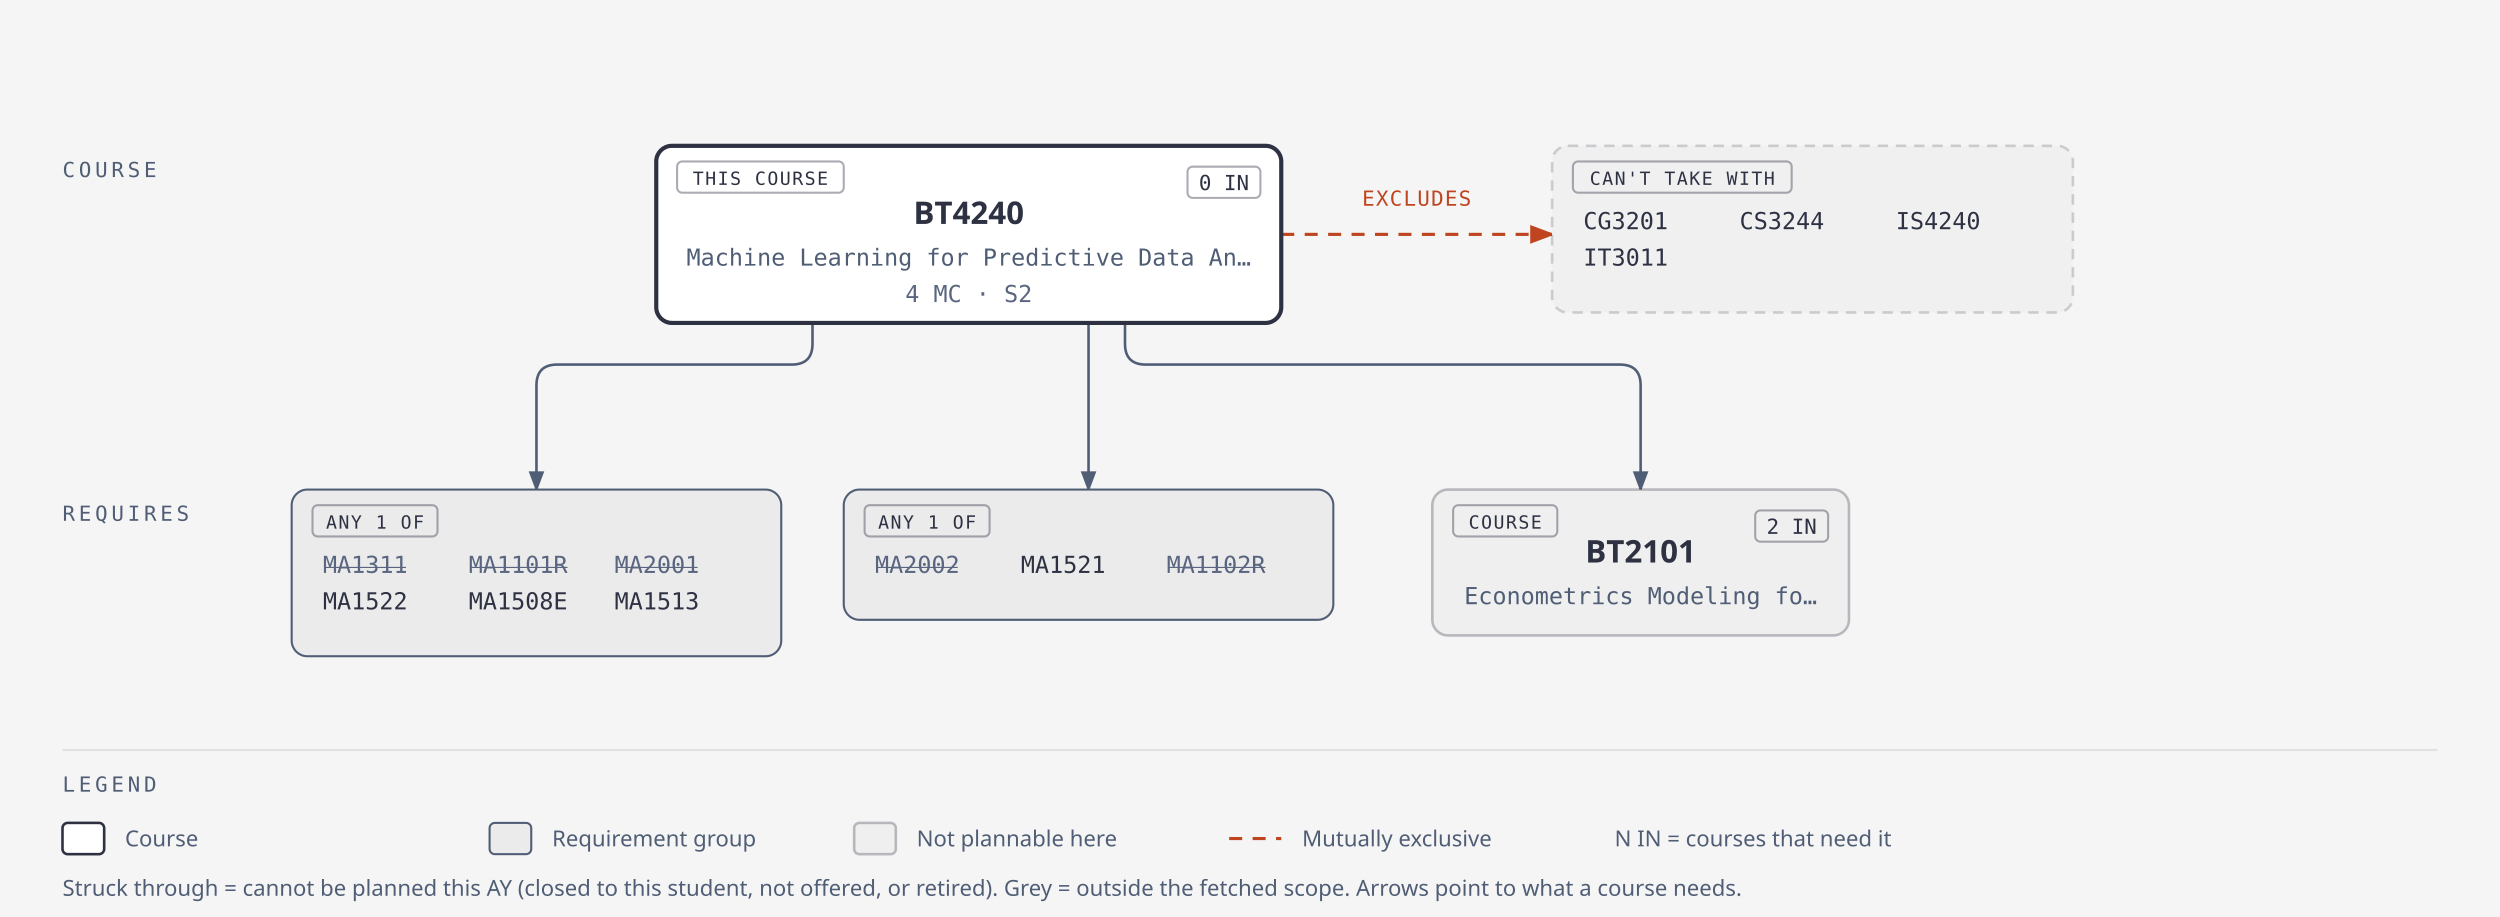
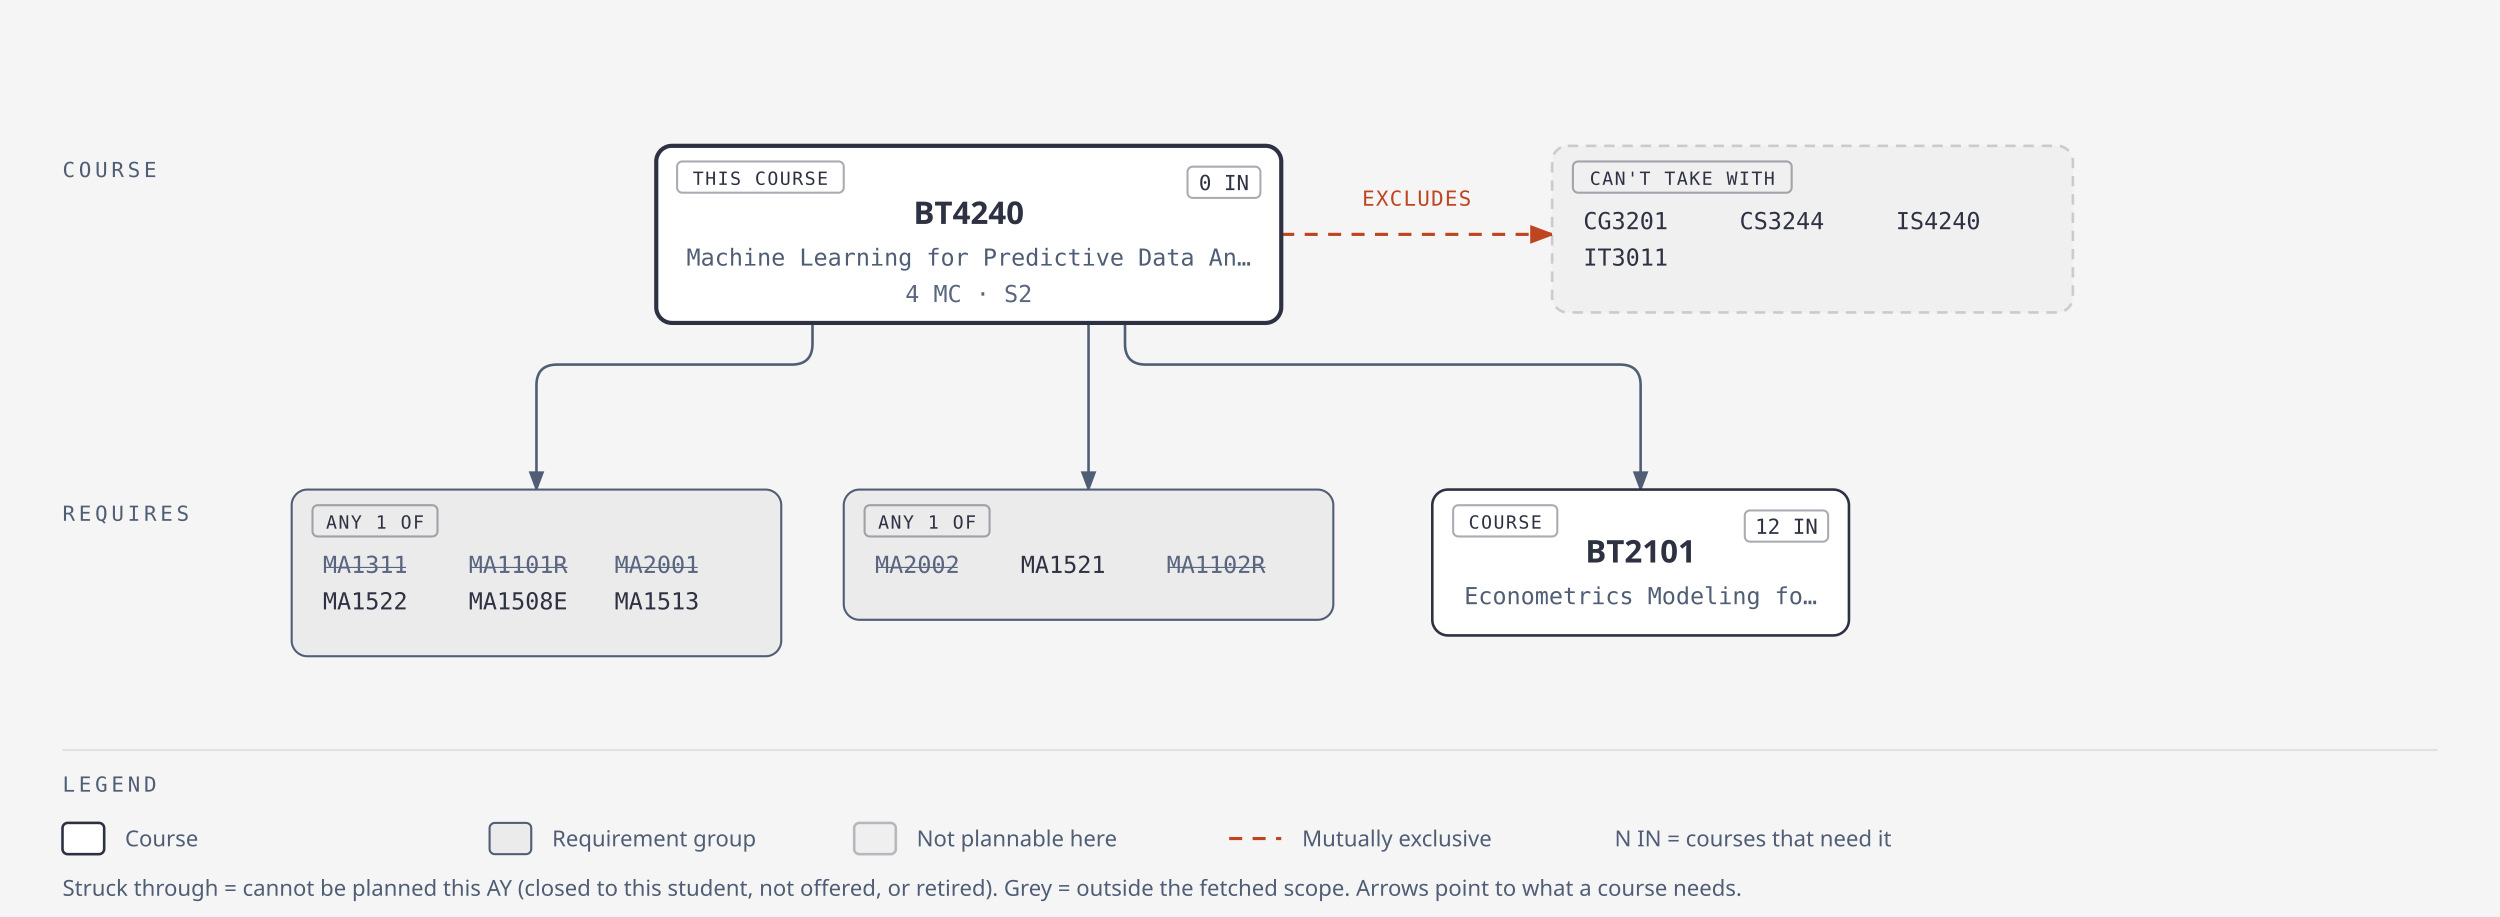
<svg xmlns="http://www.w3.org/2000/svg" width="960" height="352" viewBox="0 0 960 352" role="img" aria-labelledby="bt4240-title bt4240-desc">
  <defs>
    <marker id="arrow" markerWidth="8" markerHeight="6" refX="7" refY="3" orient="auto">
      <polygon points="0 0, 8 3, 0 6" fill="#4f5d75" />
    </marker>
    <marker id="arrow-accent" markerWidth="8" markerHeight="6" refX="7" refY="3" orient="auto">
      <polygon points="0 0, 8 3, 0 6" fill="#bf4520" />
    </marker>
  </defs>
  <rect width="100%" height="100%" fill="#f5f5f5" />
  <text x="24" y="68" fill="#4f5d75" font-size="8" font-family="'Geist Mono', ui-monospace, monospace" letter-spacing="0.18em">COURSE</text>
  <text x="24" y="200" fill="#4f5d75" font-size="8" font-family="'Geist Mono', ui-monospace, monospace" letter-spacing="0.18em">REQUIRES</text>
  <path d="M 312,124 V 132 Q 312,140 304,140 H 214 Q 206,140 206,148 V 188" fill="none" stroke="#4f5d75" stroke-width="1" marker-end="url(#arrow)" />
  <path d="M 418,124 V 188" fill="none" stroke="#4f5d75" stroke-width="1" marker-end="url(#arrow)" />
  <path d="M 432,124 V 132 Q 432,140 440,140 H 622 Q 630,140 630,148 V 188" fill="none" stroke="#4f5d75" stroke-width="1" marker-end="url(#arrow)" />
  <line x1="492" y1="90" x2="596" y2="90" stroke="#bf4520" stroke-width="1.2" stroke-dasharray="5,4" marker-end="url(#arrow-accent)" />
  <rect x="518" y="70" width="52" height="12" rx="2" fill="#f5f5f5" />
  <text x="544" y="79" fill="#bf4520" font-size="8" font-family="'Geist Mono', ui-monospace, monospace" text-anchor="middle" letter-spacing="0.06em">EXCLUDES</text>
  <rect x="252" y="56" width="240" height="68" rx="6" fill="#f5f5f5" />
  <rect x="252" y="56" width="240" height="68" rx="6" fill="#ffffff" stroke="#2d3142" stroke-width="1.6" />
  <rect x="260" y="62" width="64" height="12" rx="2" fill="transparent" stroke="rgba(45,49,66,0.40)" stroke-width="0.8" />
  <text x="292" y="71" fill="#2d3142" font-size="7" font-family="'Geist Mono', ui-monospace, monospace" text-anchor="middle" letter-spacing="0.08em">THIS COURSE</text>
  <rect x="456" y="64" width="28" height="12" rx="2" fill="transparent" stroke="rgba(45,49,66,0.40)" stroke-width="0.8" />
  <text x="470" y="73" fill="#2d3142" font-size="8" font-family="'Geist Mono', ui-monospace, monospace" text-anchor="middle">0 IN</text>
  <text x="372" y="86" fill="#2d3142" font-size="12" font-weight="600" font-family="'Geist', system-ui, sans-serif" text-anchor="middle">BT4240</text>
  <text x="372" y="102" fill="#4f5d75" font-size="9" font-family="'Geist Mono', ui-monospace, monospace" text-anchor="middle">Machine Learning for Predictive Data An…</text>
  <text x="372" y="116" fill="#5a6580" font-size="9" font-family="'Geist Mono', ui-monospace, monospace" text-anchor="middle">4 MC · S2</text>
  <rect x="596" y="56" width="200" height="64" rx="6" fill="#f5f5f5" />
  <rect x="596" y="56" width="200" height="64" rx="6" fill="rgba(45,49,66,0.02)" stroke="rgba(45,49,66,0.20)" stroke-width="1" stroke-dasharray="4,3" />
  <rect x="604" y="62" width="84" height="12" rx="2" fill="transparent" stroke="rgba(45,49,66,0.40)" stroke-width="0.8" />
  <text x="646" y="71" fill="#2d3142" font-size="7" font-family="'Geist Mono', ui-monospace, monospace" text-anchor="middle" letter-spacing="0.08em">CAN'T TAKE WITH</text>
  <text x="608" y="88" fill="#2d3142" font-size="9" font-family="'Geist Mono', ui-monospace, monospace">CG3201</text>
  <text x="668" y="88" fill="#2d3142" font-size="9" font-family="'Geist Mono', ui-monospace, monospace">CS3244</text>
  <text x="728" y="88" fill="#2d3142" font-size="9" font-family="'Geist Mono', ui-monospace, monospace">IS4240</text>
  <text x="608" y="102" fill="#2d3142" font-size="9" font-family="'Geist Mono', ui-monospace, monospace">IT3011</text>
  <rect x="112" y="188" width="188" height="64" rx="6" fill="#f5f5f5" />
  <rect x="112" y="188" width="188" height="64" rx="6" fill="rgba(45,49,66,0.05)" stroke="#4f5d75" stroke-width="0.8" />
  <rect x="120" y="194" width="48" height="12" rx="2" fill="transparent" stroke="rgba(45,49,66,0.40)" stroke-width="0.8" />
  <text x="144" y="203" fill="#2d3142" font-size="7" font-family="'Geist Mono', ui-monospace, monospace" text-anchor="middle" letter-spacing="0.08em">ANY 1 OF</text>
  <text x="124" y="220" fill="#5a6580" font-size="9" font-family="'Geist Mono', ui-monospace, monospace" text-decoration="line-through">MA1311</text>
  <text x="180" y="220" fill="#5a6580" font-size="9" font-family="'Geist Mono', ui-monospace, monospace" text-decoration="line-through">MA1101R</text>
  <text x="236" y="220" fill="#5a6580" font-size="9" font-family="'Geist Mono', ui-monospace, monospace" text-decoration="line-through">MA2001</text>
  <text x="124" y="234" fill="#2d3142" font-size="9" font-family="'Geist Mono', ui-monospace, monospace">MA1522</text>
  <text x="180" y="234" fill="#2d3142" font-size="9" font-family="'Geist Mono', ui-monospace, monospace">MA1508E</text>
  <text x="236" y="234" fill="#2d3142" font-size="9" font-family="'Geist Mono', ui-monospace, monospace">MA1513</text>
  <rect x="324" y="188" width="188" height="50" rx="6" fill="#f5f5f5" />
  <rect x="324" y="188" width="188" height="50" rx="6" fill="rgba(45,49,66,0.05)" stroke="#4f5d75" stroke-width="0.8" />
  <rect x="332" y="194" width="48" height="12" rx="2" fill="transparent" stroke="rgba(45,49,66,0.40)" stroke-width="0.8" />
  <text x="356" y="203" fill="#2d3142" font-size="7" font-family="'Geist Mono', ui-monospace, monospace" text-anchor="middle" letter-spacing="0.08em">ANY 1 OF</text>
  <text x="336" y="220" fill="#5a6580" font-size="9" font-family="'Geist Mono', ui-monospace, monospace" text-decoration="line-through">MA2002</text>
  <text x="392" y="220" fill="#2d3142" font-size="9" font-family="'Geist Mono', ui-monospace, monospace">MA1521</text>
  <text x="448" y="220" fill="#5a6580" font-size="9" font-family="'Geist Mono', ui-monospace, monospace" text-decoration="line-through">MA1102R</text>
  <rect x="550" y="188" width="160" height="56" rx="6" fill="#f5f5f5" />
-   <rect x="550" y="188" width="160" height="56" rx="6" fill="rgba(45,49,66,0.03)" stroke="rgba(45,49,66,0.30)" stroke-width="1" />
+   <rect x="550" y="188" width="160" height="56" rx="6" fill="#ffffff" stroke="#2d3142" stroke-width="1" />
  <rect x="558" y="194" width="40" height="12" rx="2" fill="transparent" stroke="rgba(45,49,66,0.40)" stroke-width="0.8" />
  <text x="578" y="203" fill="#2d3142" font-size="7" font-family="'Geist Mono', ui-monospace, monospace" text-anchor="middle" letter-spacing="0.08em">COURSE</text>
-   <rect x="674" y="196" width="28" height="12" rx="2" fill="transparent" stroke="rgba(45,49,66,0.40)" stroke-width="0.8" />
-   <text x="688" y="205" fill="#2d3142" font-size="8" font-family="'Geist Mono', ui-monospace, monospace" text-anchor="middle">2 IN</text>
+   <rect x="670" y="196" width="32" height="12" rx="2" fill="transparent" stroke="rgba(45,49,66,0.40)" stroke-width="0.8" />
+   <text x="686" y="205" fill="#2d3142" font-size="8" font-family="'Geist Mono', ui-monospace, monospace" text-anchor="middle">12 IN</text>
  <text x="630" y="216" fill="#2d3142" font-size="12" font-weight="600" font-family="'Geist', system-ui, sans-serif" text-anchor="middle">BT2101</text>
  <text x="630" y="232" fill="#4f5d75" font-size="9" font-family="'Geist Mono', ui-monospace, monospace" text-anchor="middle">Econometrics Modeling fo…</text>
  <line x1="24" y1="288" x2="936" y2="288" stroke="rgba(45,49,66,0.10)" stroke-width="0.8" />
  <text x="24" y="304" fill="#4f5d75" font-size="8" font-family="'Geist Mono', ui-monospace, monospace" letter-spacing="0.18em">LEGEND</text>
  <rect x="24" y="316" width="16" height="12" rx="2" fill="#ffffff" stroke="#2d3142" stroke-width="1" />
  <text x="48" y="325" fill="#4f5d75" font-size="8.5" font-family="'Geist', system-ui, sans-serif">Course</text>
  <rect x="188" y="316" width="16" height="12" rx="2" fill="rgba(45,49,66,0.05)" stroke="#4f5d75" stroke-width="0.8" />
  <text x="212" y="325" fill="#4f5d75" font-size="8.5" font-family="'Geist', system-ui, sans-serif">Requirement group</text>
  <rect x="328" y="316" width="16" height="12" rx="2" fill="rgba(45,49,66,0.03)" stroke="rgba(45,49,66,0.30)" stroke-width="1" />
  <text x="352" y="325" fill="#4f5d75" font-size="8.5" font-family="'Geist', system-ui, sans-serif">Not plannable here</text>
  <line x1="472" y1="322" x2="492" y2="322" stroke="#bf4520" stroke-width="1.2" stroke-dasharray="5,4" />
  <text x="500" y="325" fill="#4f5d75" font-size="8.5" font-family="'Geist', system-ui, sans-serif">Mutually exclusive</text>
  <text x="620" y="325" fill="#4f5d75" font-size="8.5" font-family="'Geist', system-ui, sans-serif">N IN = courses that need it</text>
  <text x="24" y="344" fill="#4f5d75" font-size="8.5" font-family="'Geist', system-ui, sans-serif">Struck through = cannot be planned this AY (closed to this student, not offered, or retired). Grey = outside the fetched scope. Arrows point to what a course needs.</text>
</svg>
